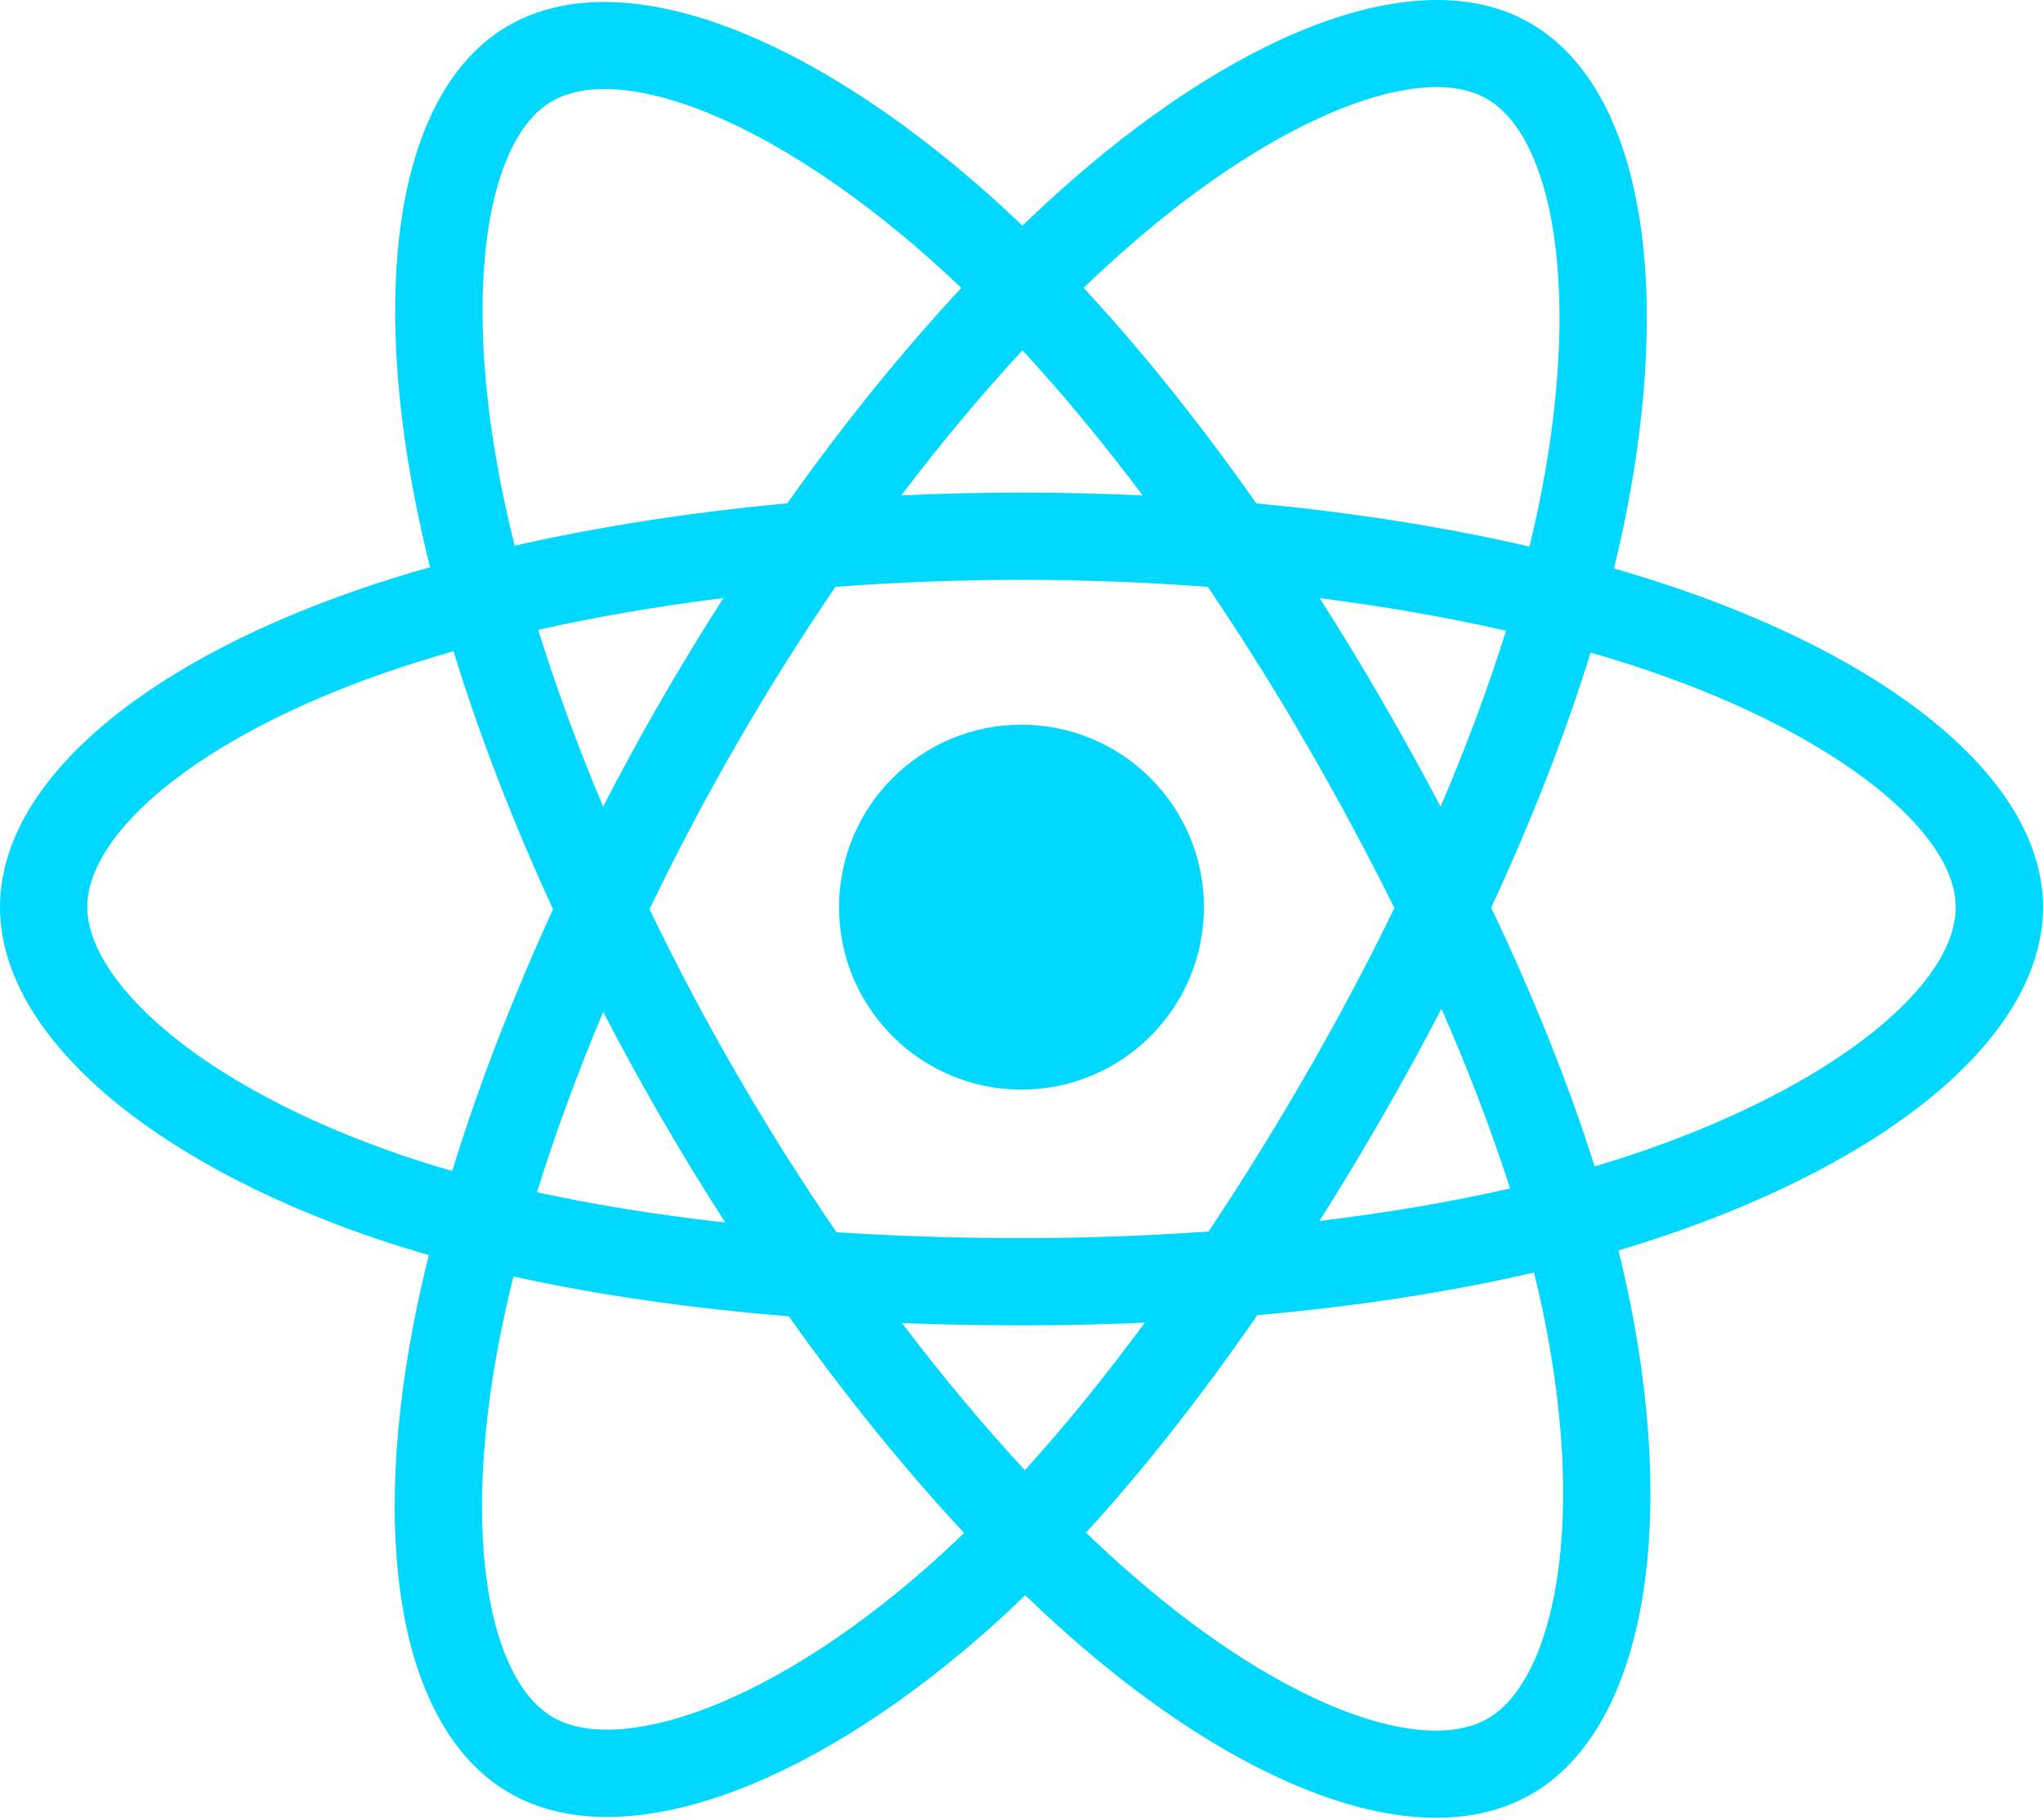
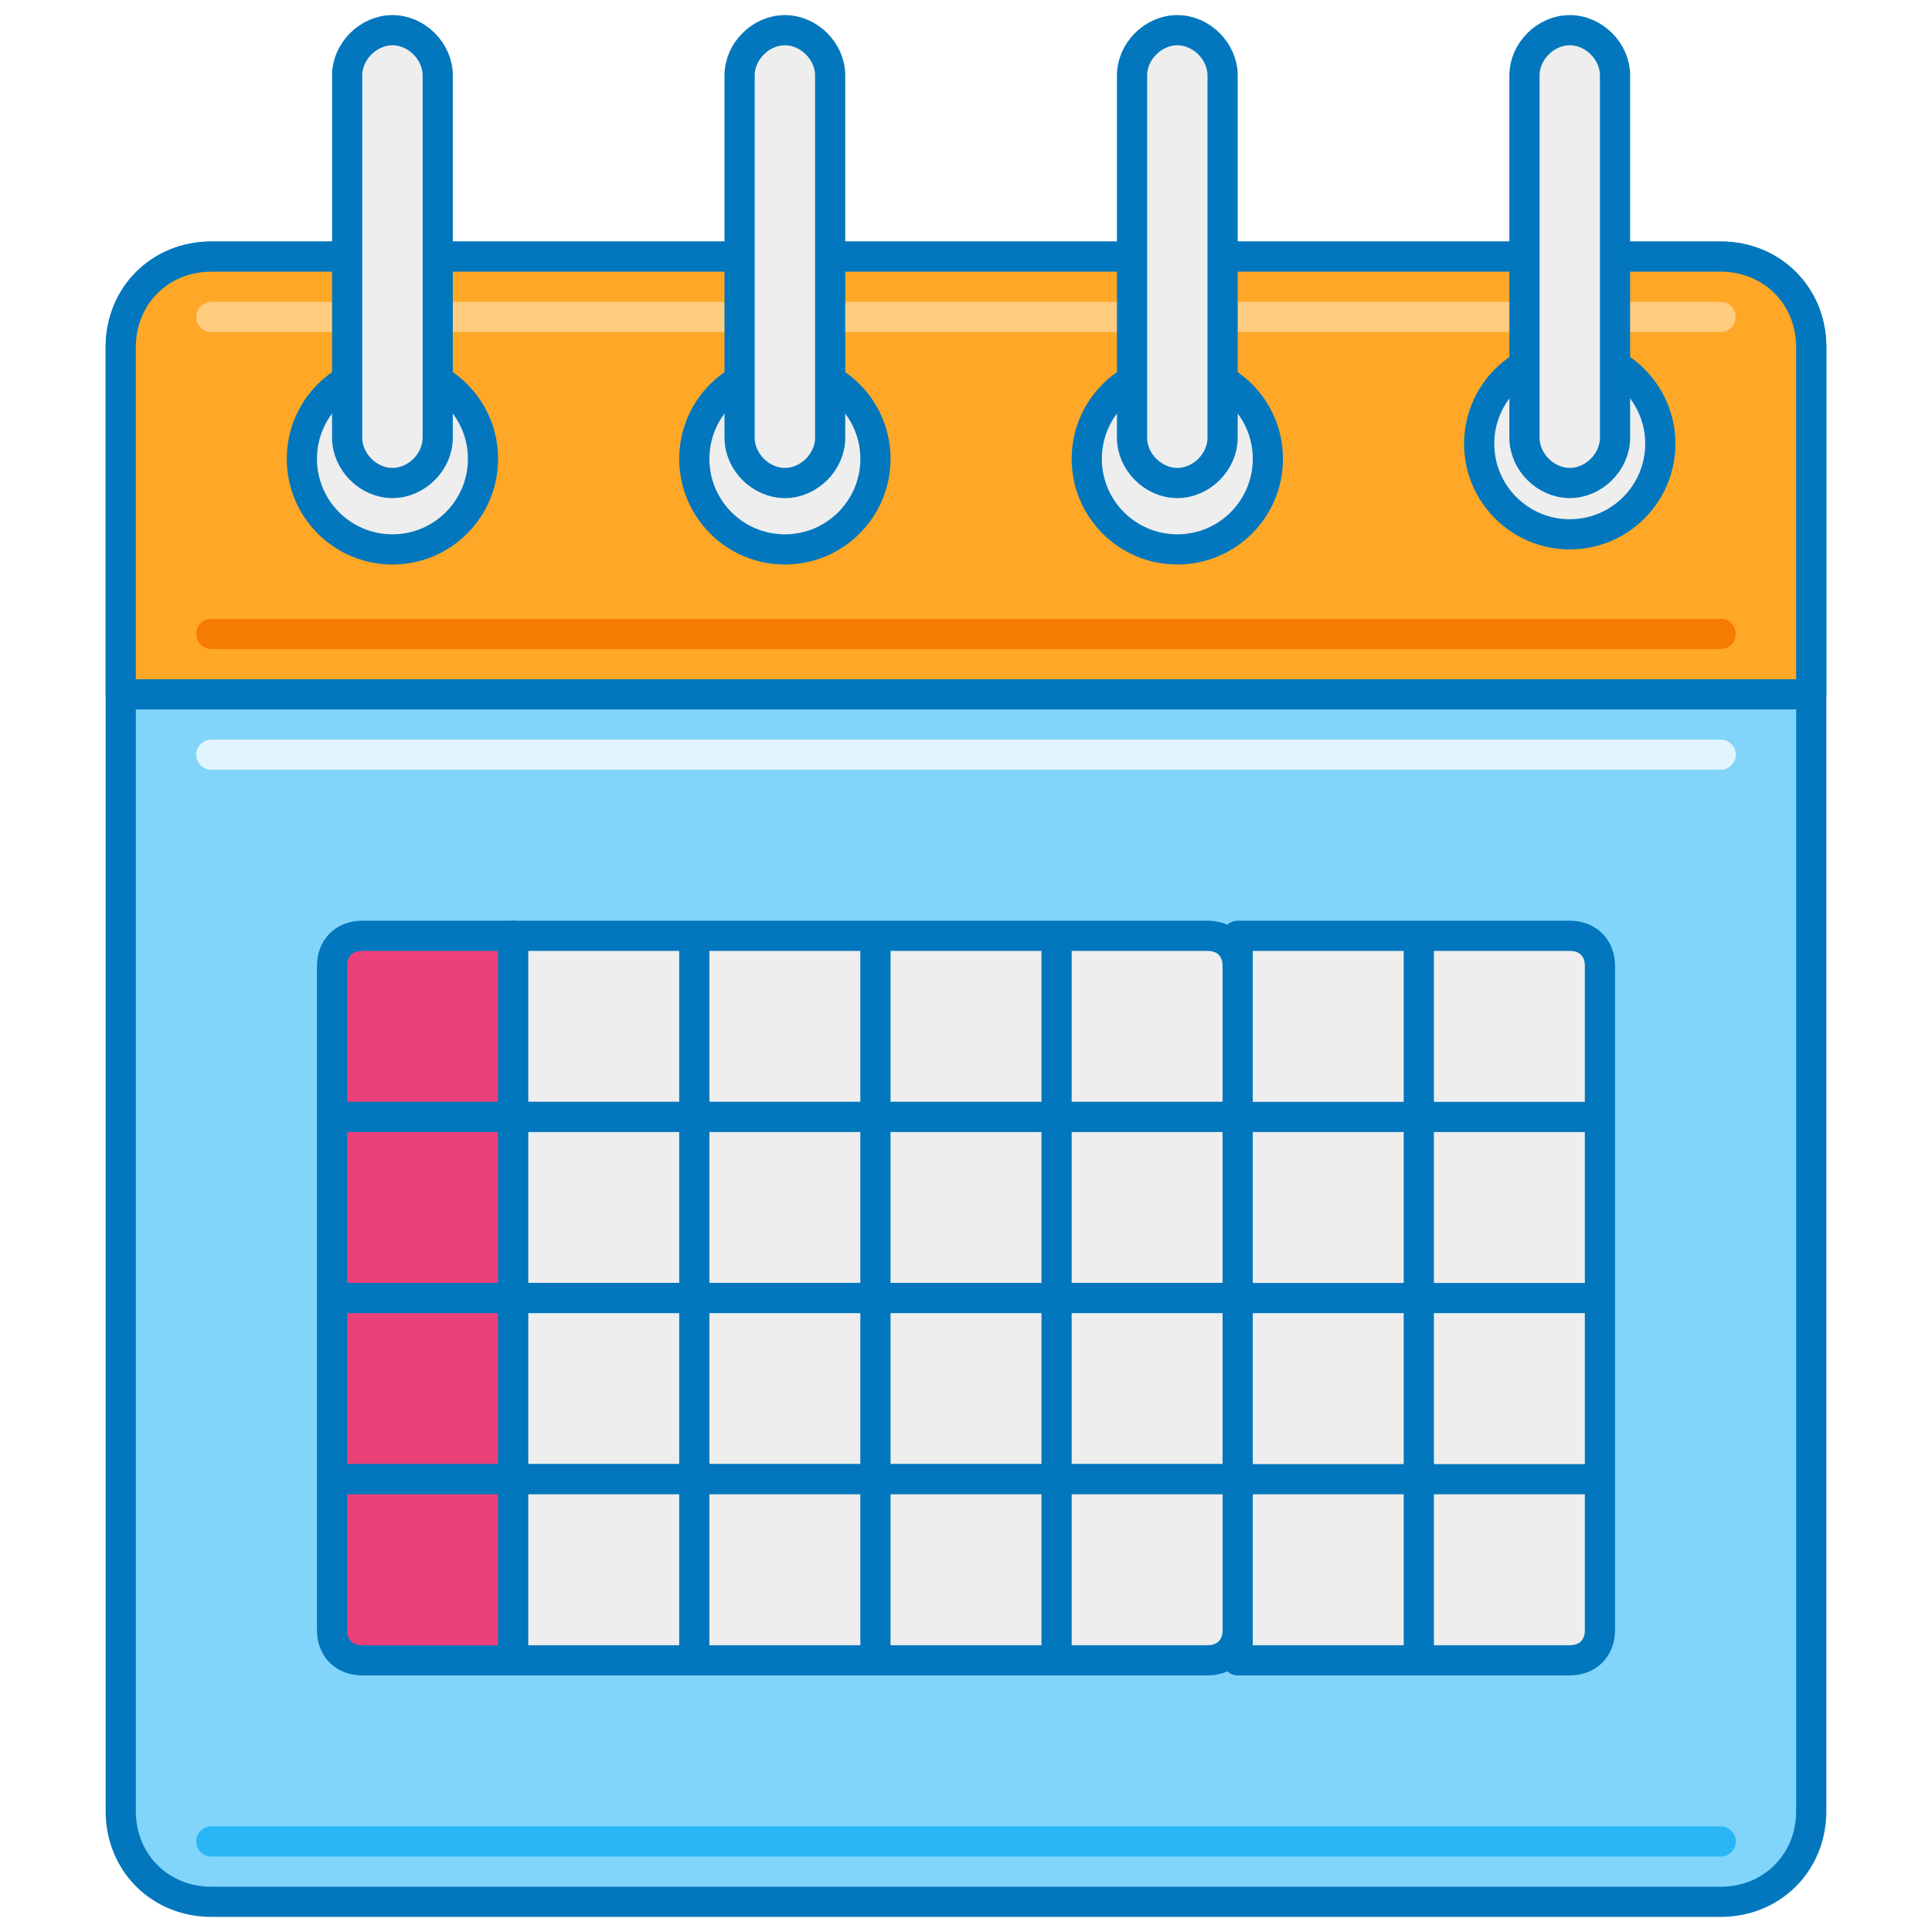
- <svg xmlns="http://www.w3.org/2000/svg" aria-hidden="true" role="img" class="iconify iconify--logos" width="35.93" height="32" preserveAspectRatio="xMidYMid meet" viewBox="0 0 256 228">
-   <path fill="#00D8FF" d="M210.483 73.824a171.49 171.49 0 0 0-8.24-2.597c.465-1.9.893-3.777 1.273-5.621c6.238-30.281 2.16-54.676-11.769-62.708c-13.355-7.7-35.196.329-57.254 19.526a171.23 171.23 0 0 0-6.375 5.848a155.866 155.866 0 0 0-4.241-3.917C100.759 3.829 77.587-4.822 63.673 3.233C50.33 10.957 46.379 33.89 51.995 62.588a170.974 170.974 0 0 0 1.892 8.48c-3.28.932-6.445 1.924-9.474 2.98C17.309 83.498 0 98.307 0 113.668c0 15.865 18.582 31.778 46.812 41.427a145.52 145.52 0 0 0 6.921 2.165a167.467 167.467 0 0 0-2.01 9.138c-5.354 28.2-1.173 50.591 12.134 58.266c13.744 7.926 36.812-.22 59.273-19.855a145.567 145.567 0 0 0 5.342-4.923a168.064 168.064 0 0 0 6.92 6.314c21.758 18.722 43.246 26.282 56.54 18.586c13.731-7.949 18.194-32.003 12.4-61.268a145.016 145.016 0 0 0-1.535-6.842c1.62-.48 3.21-.974 4.76-1.488c29.348-9.723 48.443-25.443 48.443-41.52c0-15.417-17.868-30.326-45.517-39.844Zm-6.365 70.984c-1.4.463-2.836.91-4.3 1.345c-3.24-10.257-7.612-21.163-12.963-32.432c5.106-11 9.31-21.767 12.459-31.957c2.619.758 5.16 1.557 7.61 2.4c23.69 8.156 38.14 20.213 38.14 29.504c0 9.896-15.606 22.743-40.946 31.14Zm-10.514 20.834c2.562 12.94 2.927 24.64 1.23 33.787c-1.524 8.219-4.59 13.698-8.382 15.893c-8.067 4.67-25.32-1.4-43.927-17.412a156.726 156.726 0 0 1-6.437-5.87c7.214-7.889 14.423-17.06 21.459-27.246c12.376-1.098 24.068-2.894 34.671-5.345a134.17 134.17 0 0 1 1.386 6.193ZM87.276 214.515c-7.882 2.783-14.16 2.863-17.955.675c-8.075-4.657-11.432-22.636-6.853-46.752a156.923 156.923 0 0 1 1.869-8.499c10.486 2.32 22.093 3.988 34.498 4.994c7.084 9.967 14.501 19.128 21.976 27.15a134.668 134.668 0 0 1-4.877 4.492c-9.933 8.682-19.886 14.842-28.658 17.94ZM50.35 144.747c-12.483-4.267-22.792-9.812-29.858-15.863c-6.35-5.437-9.555-10.836-9.555-15.216c0-9.322 13.897-21.212 37.076-29.293c2.813-.98 5.757-1.905 8.812-2.773c3.204 10.42 7.406 21.315 12.477 32.332c-5.137 11.18-9.399 22.249-12.634 32.792a134.718 134.718 0 0 1-6.318-1.979Zm12.378-84.26c-4.811-24.587-1.616-43.134 6.425-47.789c8.564-4.958 27.502 2.111 47.463 19.835a144.318 144.318 0 0 1 3.841 3.545c-7.438 7.987-14.787 17.08-21.808 26.988c-12.04 1.116-23.565 2.908-34.161 5.309a160.342 160.342 0 0 1-1.76-7.887Zm110.427 27.268a347.8 347.8 0 0 0-7.785-12.803c8.168 1.033 15.994 2.404 23.343 4.08c-2.206 7.072-4.956 14.465-8.193 22.045a381.151 381.151 0 0 0-7.365-13.322Zm-45.032-43.861c5.044 5.465 10.096 11.566 15.065 18.186a322.04 322.04 0 0 0-30.257-.006c4.974-6.559 10.069-12.652 15.192-18.18ZM82.802 87.83a323.167 323.167 0 0 0-7.227 13.238c-3.184-7.553-5.909-14.98-8.134-22.152c7.304-1.634 15.093-2.97 23.209-3.984a321.524 321.524 0 0 0-7.848 12.897Zm8.081 65.352c-8.385-.936-16.291-2.203-23.593-3.793c2.26-7.3 5.045-14.885 8.298-22.6a321.187 321.187 0 0 0 7.257 13.246c2.594 4.48 5.28 8.868 8.038 13.147Zm37.542 31.03c-5.184-5.592-10.354-11.779-15.403-18.433c4.902.192 9.899.29 14.978.29c5.218 0 10.376-.117 15.453-.343c-4.985 6.774-10.018 12.97-15.028 18.486Zm52.198-57.817c3.422 7.8 6.306 15.345 8.596 22.52c-7.422 1.694-15.436 3.058-23.88 4.071a382.417 382.417 0 0 0 7.859-13.026a347.403 347.403 0 0 0 7.425-13.565Zm-16.898 8.101a358.557 358.557 0 0 1-12.281 19.815a329.4 329.4 0 0 1-23.444.823c-7.967 0-15.716-.248-23.178-.732a310.202 310.202 0 0 1-12.513-19.846h.001a307.41 307.41 0 0 1-10.923-20.627a310.278 310.278 0 0 1 10.89-20.637l-.001.001a307.318 307.318 0 0 1 12.413-19.761c7.613-.576 15.42-.876 23.31-.876H128c7.926 0 15.743.303 23.354.883a329.357 329.357 0 0 1 12.335 19.695a358.489 358.489 0 0 1 11.036 20.54a329.472 329.472 0 0 1-11 20.722Zm22.56-122.124c8.572 4.944 11.906 24.881 6.52 51.026c-.344 1.668-.73 3.367-1.15 5.09c-10.622-2.452-22.155-4.275-34.23-5.408c-7.034-10.017-14.323-19.124-21.64-27.008a160.789 160.789 0 0 1 5.888-5.4c18.9-16.447 36.564-22.941 44.612-18.3ZM128 90.808c12.625 0 22.86 10.235 22.86 22.86s-10.235 22.86-22.86 22.86s-22.86-10.235-22.86-22.86s10.235-22.86 22.86-22.86Z" />
+ <svg xmlns="http://www.w3.org/2000/svg" version="1.1" id="Layer_1" x="0" y="0" viewBox="0 0 64 64" style="enable-background:new 0 0 64 64" xml:space="preserve">
+   <style>.st11,.st2{fill:#ec407a;stroke:#0277bd;stroke-linecap:round;stroke-linejoin:round;stroke-miterlimit:10}.st11{fill:#eee}</style>
+   <g id="Calendar">
+     <path d="M57 63H7c-1.7 0-3-1.3-3-3V11.5c0-1.7 1.3-3 3-3h50c1.7 0 3 1.3 3 3V60c0 1.7-1.3 3-3 3z" style="fill:#81d4fa;stroke:#0277bd;stroke-linecap:round;stroke-linejoin:round;stroke-miterlimit:10" />
+     <path d="M60 23H4V11.5c0-1.7 1.3-3 3-3h50c1.7 0 3 1.3 3 3V23z" style="fill:#ffa726;stroke:#0277bd;stroke-linecap:round;stroke-linejoin:round;stroke-miterlimit:10" />
+     <path class="st2" d="M17 37h-6v-5c0-.6.4-1 1-1h5v6z" />
+     <path class="st11" d="M17 31h6v6h-6zM23 31h6v6h-6zM29 31h6v6h-6zM41 37h-6v-6h5c.6 0 1 .4 1 1v5z" />
+     <path class="st2" d="M11 37h6v6h-6z" />
+     <path class="st11" d="M17 37h6v6h-6zM23 37h6v6h-6zM29 37h6v6h-6zM35 37h6v6h-6z" />
+     <path class="st2" d="M11 43h6v6h-6z" />
+     <path class="st11" d="M17 43h6v6h-6zM23 43h6v6h-6zM29 43h6v6h-6zM35 43h6v6h-6z" />
+     <path class="st2" d="M17 55h-5c-.6 0-1-.4-1-1v-5h6v6z" />
+     <path class="st11" d="M17 49h6v6h-6zM23 49h6v6h-6zM29 49h6v6h-6zM40 55h-5v-6h6v5c0 .6-.4 1-1 1zM41 31h6v6h-6zM53 37h-6v-6h5c.6 0 1 .4 1 1v5zM41 37h6v6h-6zM47 37h6v6h-6zM41 43h6v6h-6zM47 43h6v6h-6zM41 49h6v6h-6zM52 55h-5v-6h6v5c0 .6-.4 1-1 1z" />
+     <circle class="st11" cx="13" cy="15.2" r="3" />
+     <circle class="st11" cx="52" cy="14.7" r="3" />
+     <circle class="st11" cx="39" cy="15.2" r="3" />
+     <circle class="st11" cx="26" cy="15.2" r="3" />
+     <path style="fill:none;stroke:#29b6f6;stroke-linecap:round;stroke-linejoin:round;stroke-miterlimit:10" d="M7 61h50" />
+     <path style="fill:none;stroke:#e1f5fe;stroke-linecap:round;stroke-linejoin:round;stroke-miterlimit:10" d="M7 25h50" />
+     <path style="fill:none;stroke:#f57c00;stroke-linecap:round;stroke-linejoin:round;stroke-miterlimit:10" d="M7 21h50" />
+     <path style="fill:none;stroke:#ffcc80;stroke-linecap:round;stroke-linejoin:round;stroke-miterlimit:10" d="M7 10.5h50" />
+     <path class="st11" d="M13 16h0c-.8 0-1.5-.7-1.5-1.5v-12c0-.8.7-1.5 1.5-1.5h0c.8 0 1.5.7 1.5 1.5v12c0 .8-.7 1.5-1.5 1.5zM52 16h0c-.8 0-1.5-.7-1.5-1.5v-12c0-.8.7-1.5 1.5-1.5h0c.8 0 1.5.7 1.5 1.5v12c0 .8-.7 1.5-1.5 1.5zM39 16h0c-.8 0-1.5-.7-1.5-1.5v-12c0-.8.7-1.5 1.5-1.5h0c.8 0 1.5.7 1.5 1.5v12c0 .8-.7 1.5-1.5 1.5zM26 16h0c-.8 0-1.5-.7-1.5-1.5v-12c0-.8.7-1.5 1.5-1.5h0c.8 0 1.5.7 1.5 1.5v12c0 .8-.7 1.5-1.5 1.5z" />
+   </g>
</svg>
